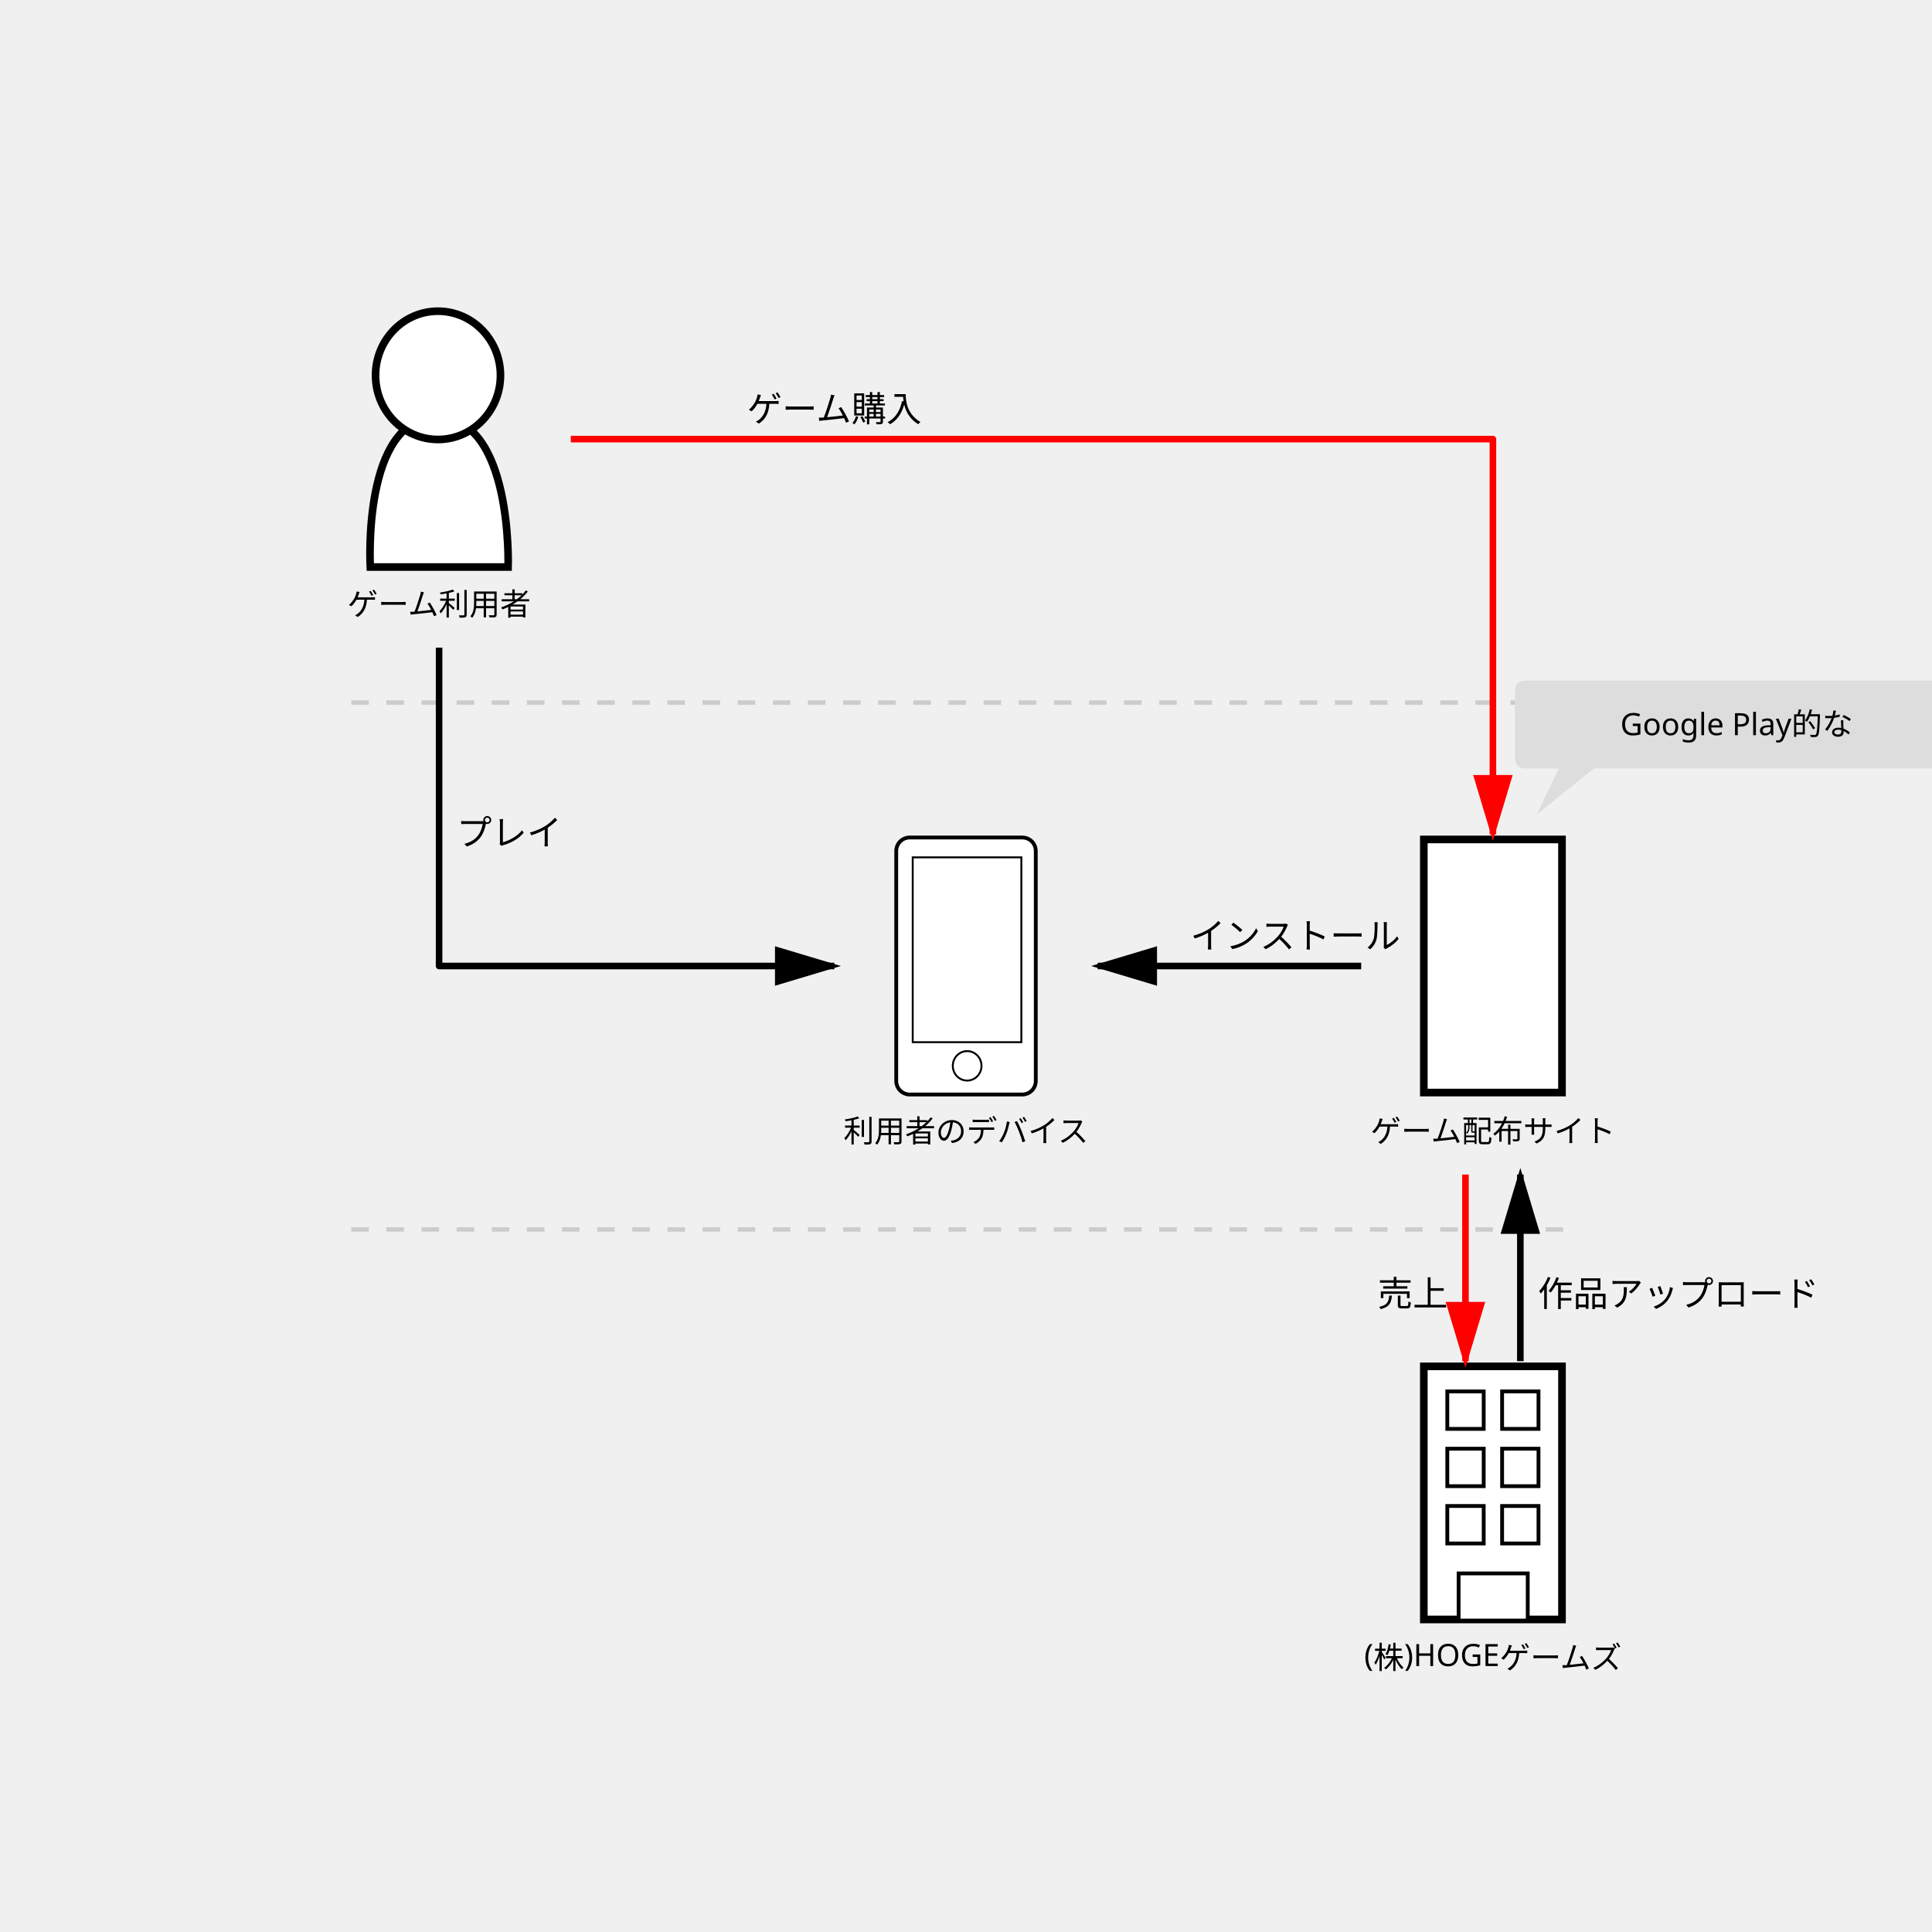
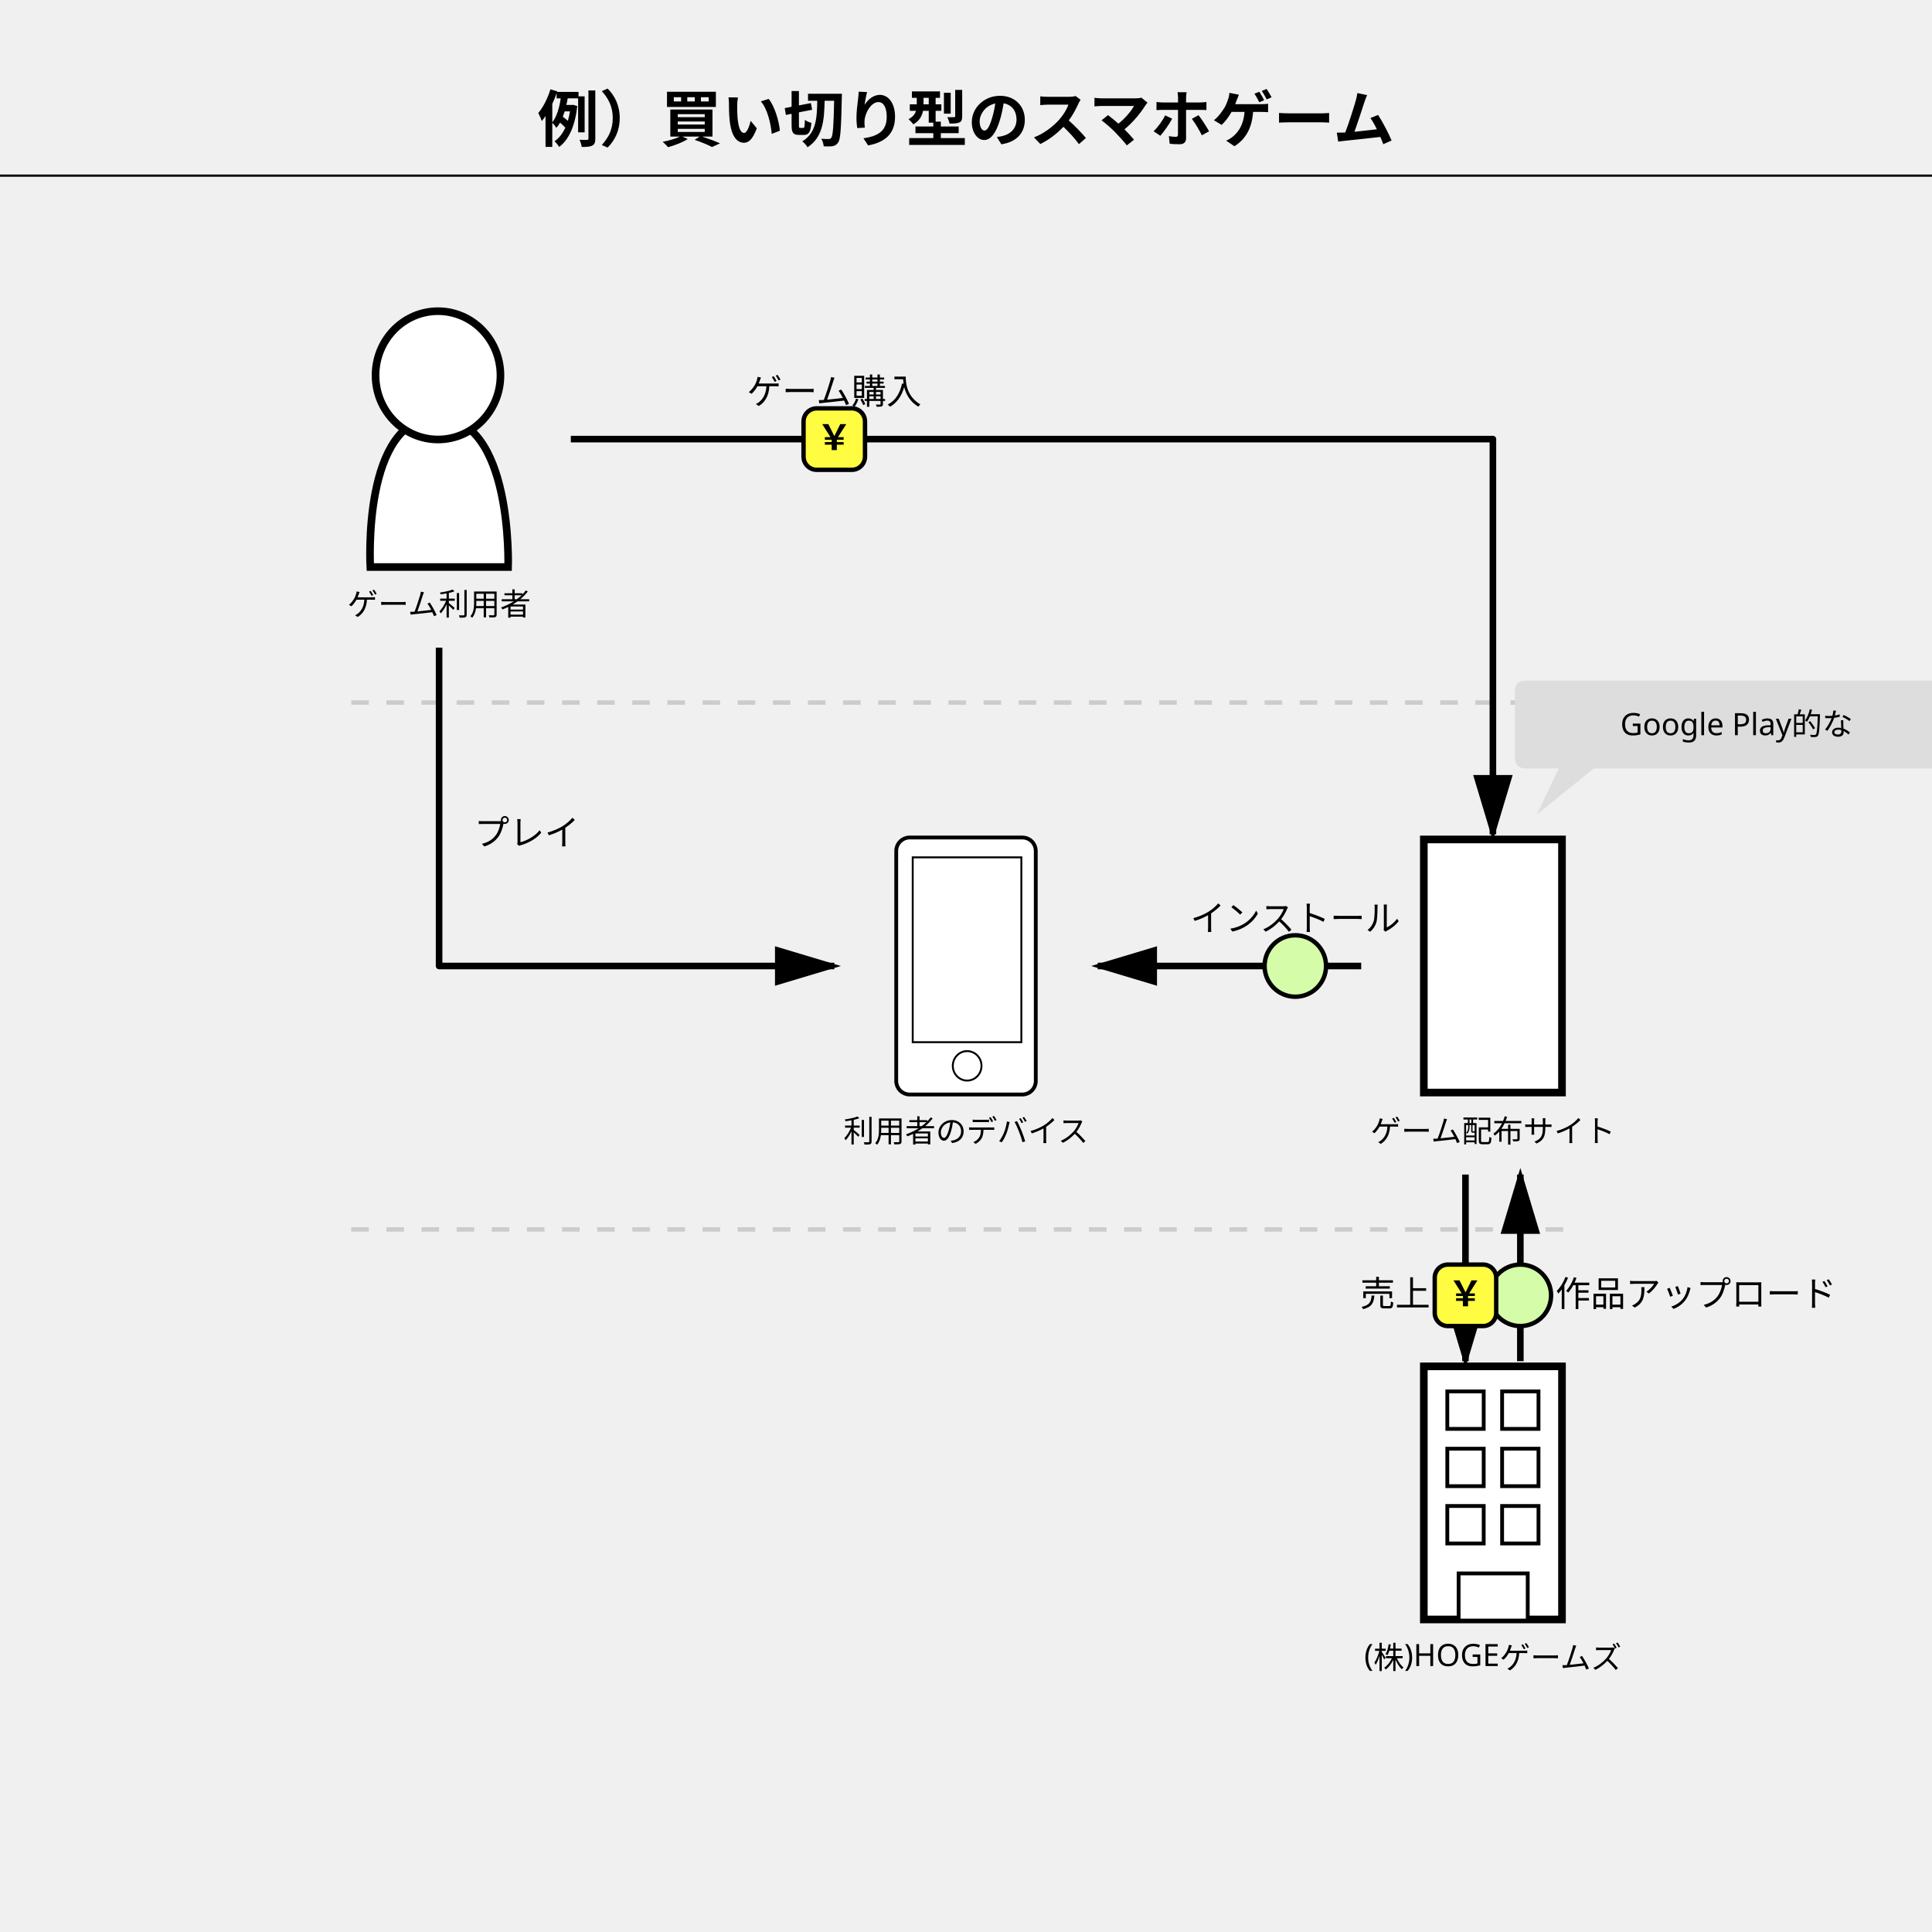
<svg xmlns="http://www.w3.org/2000/svg" version="1.1" viewBox="0.0 0.0 880.0 880.0" width="880" height="880">
+   <text x="440.0" y="40" font-size="28" font-family="sans-serif" font-weight="bold" fill="#000000" text-anchor="middle" dominant-baseline="hanging">例）買い切り型のスマホゲーム</text>
+   <line x1="0" y1="80" x2="880.0" y2="80" stroke="#000000" stroke-width="1" />
  <defs>
    <marker id="marker_object" markerWidth="10" markerHeight="10" refX="9" refY="3" orient="auto" markerUnits="strokeWidth">
      <path d="M 0,0 L 10,3 L 0,6 Z" fill="#000000" />
    </marker>
    <marker id="marker_money" markerWidth="10" markerHeight="10" refX="9" refY="3" orient="auto" markerUnits="strokeWidth">
-       <path d="M 0,0 L 10,3 L 0,6 Z" fill="#FF0000" />
+       <path d="M 0,0 L 10,3 L 0,6 Z" fill="#000000" />
    </marker>
    <marker id="marker_information" markerWidth="10" markerHeight="10" refX="9" refY="3" orient="auto" markerUnits="strokeWidth">
-       <path d="M 0,0 L 10,3 L 0,6 Z" fill="#0000FF" />
+       <path d="M 0,0 L 10,3 L 0,6 Z" fill="#000000" />
    </marker>
    <marker id="marker_other" markerWidth="10" markerHeight="10" refX="9" refY="3" orient="auto" markerUnits="strokeWidth">
      <path d="M 0,0 L 10,3 L 0,6 Z" fill="#000000" />
    </marker>
  </defs>
  <g id="background_grid" stroke="#cccccc" stroke-width="2" stroke-dasharray="8,8">
    <line x1="160.0" y1="320.0" x2="720.0" y2="320.0" />
    <line x1="160.0" y1="560.0" x2="720.0" y2="560.0" />
  </g>
  <g id="entity_0">
    <g transform="translate(140.0, 140.0)">
      <g transform="translate(26.79084, 0.0)">
        <g transform="scale(3.282149, 3.282149)">
          <g transform="translate(-94.88189,-130.2193)">
            <g id="g1824">
              <path style="fill:none;stroke:none;stroke-width:0.998;stroke-linecap:round;stroke-linejoin:round" d="M 94.916,148.5 V 130.478 H 105 115.084 V 148.5 166.522 H 105 94.916 Z" id="path1111" />
              <g id="g1700" transform="translate(73.28155,-29.02709)">
                <path fill="#ffffff" d="m 22.17,195.279 h 19.128 c 0,0 0.679,-20.77 -9.815,-20.77 -10.494,0 -9.313,20.77 -9.313,20.77 z" fill-rule="evenodd" id="path87" style="fill:none;stroke-width:0.265" />
                <path stroke="#000000" stroke-width="1.058" stroke-miterlimit="400" stroke-linecap="butt" d="m 22.17,195.279 h 19.128 c 0,0 0.679,-20.77 -9.815,-20.77 -10.494,0 -9.313,20.77 -9.313,20.77 z" fill-rule="evenodd" id="path89" style="fill:#ffffff" />
                <path fill="#ffffff" d="m 22.9,168.679 c 0,-4.917 3.881,-8.903 8.668,-8.903 2.299,0 4.504,0.938 6.129,2.608 1.626,1.67 2.539,3.934 2.539,6.295 0,4.917 -3.881,8.903 -8.668,8.903 -4.787,0 -8.668,-3.986 -8.668,-8.903 z" fill-rule="evenodd" id="path91" style="fill:none;stroke-width:0.265" />
                <path stroke="#000000" stroke-width="1.058" stroke-miterlimit="400" stroke-linecap="butt" d="m 22.9,168.679 c 0,-4.917 3.881,-8.903 8.668,-8.903 2.299,0 4.504,0.938 6.129,2.608 1.626,1.67 2.539,3.934 2.539,6.295 0,4.917 -3.881,8.903 -8.668,8.903 -4.787,0 -8.668,-3.986 -8.668,-8.903 z" fill-rule="evenodd" id="path93" style="fill:#ffffff" />
              </g>
            </g>
          </g>
        </g>
      </g>
    </g>
    <text x="200.0" y="268.0" font-size="14" font-family="sans-serif" text-anchor="middle" dominant-baseline="text-before-edge" fill="#000000" word-spacing="0" letter-spacing="0" style="white-space: pre-wrap; word-wrap: break-word;">ゲーム利用者</text>
  </g>
  <g id="entity_1">
    <g transform="translate(380.0, 380.0)">
      <g transform="translate(26.79084, 0.0)">
        <g transform="scale(3.282149, 3.282149)">
          <g transform="translate(-94.88189,-130.2193)">
            <path style="fill:none;stroke:none;stroke-width:0.998;stroke-linecap:round;stroke-linejoin:round" d="M 94.916,148.5 V 130.478 H 105 115.084 V 148.5 166.522 H 105 94.916 Z" id="path1111" />
            <g id="g27996" transform="translate(30.76236,-5.908436)">
              <path stroke="#000000" stroke-width="1.058" stroke-miterlimit="400" stroke-linecap="butt" d="m 64.821,138.434 c 0,-0.881 0.714,-1.595 1.595,-1.595 h 15.645 c 0.423,0 0.829,0.168 1.128,0.467 0.299,0.299 0.467,0.705 0.467,1.128 v 31.948 c 0,0.881 -0.714,1.595 -1.595,1.595 H 66.415 c -0.881,0 -1.595,-0.714 -1.595,-1.595 z" fill-rule="evenodd" id="path97" />
              <path fill="#ffffff" d="m 64.821,138.434 c 0,-0.881 0.714,-1.595 1.595,-1.595 h 15.645 c 0.423,0 0.829,0.168 1.128,0.467 0.299,0.299 0.467,0.705 0.467,1.128 v 31.948 c 0,0.881 -0.714,1.595 -1.595,1.595 H 66.415 c -0.881,0 -1.595,-0.714 -1.595,-1.595 z" fill-rule="evenodd" id="path95" style="stroke-width:0.265" />
              <path stroke="#000000" stroke-width="0.529" stroke-miterlimit="400" stroke-linecap="butt" d="m 66.976,139.462 h 14.812 v 25.387 H 66.976 Z" fill-rule="evenodd" id="path101" />
              <path fill="#ffffff" d="m 66.976,139.462 h 14.812 v 25.387 H 66.976 Z" fill-rule="evenodd" id="path99" style="stroke-width:0.265" />
              <path stroke="#000000" stroke-width="0.529" stroke-miterlimit="400" stroke-linecap="butt" d="m 72.539,168.264 c 0,-1.056 0.832,-1.912 1.859,-1.912 0.493,0 0.966,0.201 1.314,0.56 0.349,0.359 0.544,0.845 0.544,1.352 0,1.056 -0.832,1.912 -1.859,1.912 -1.027,0 -1.859,-0.856 -1.859,-1.912 z" fill-rule="evenodd" id="path105" />
              <path fill="#ffffff" d="m 72.539,168.264 c 0,-1.056 0.832,-1.912 1.859,-1.912 0.493,0 0.966,0.201 1.314,0.56 0.349,0.359 0.544,0.845 0.544,1.352 0,1.056 -0.832,1.912 -1.859,1.912 -1.027,0 -1.859,-0.856 -1.859,-1.912 z" fill-rule="evenodd" id="path103" style="stroke-width:0.265" />
            </g>
          </g>
        </g>
      </g>
    </g>
    <text x="440.0" y="508.0" font-size="14" font-family="sans-serif" text-anchor="middle" dominant-baseline="text-before-edge" fill="#000000" word-spacing="0" letter-spacing="0" style="white-space: pre-wrap; word-wrap: break-word;">利用者のデバイス</text>
  </g>
  <g id="entity_2">
    <g transform="translate(620.0, 380.0)">
      <g transform="translate(26.79084, 0.0)">
        <g transform="scale(3.282149, 3.282149)">
          <g transform="translate(-94.88189,-130.2193)">
            <g id="g28630" transform="translate(23.62609,12.61326)">
              <g id="g21284" transform="matrix(0.2645833,0,0,0.2645833,-235.9493,79.86293)" style="fill:#ffffff">
                <path fill="#000000" fill-opacity="0" d="m 1163.096,145.366 h 72.472 v 132.756 h -72.472 z" fill-rule="evenodd" id="path37" style="fill:#ffffff" />
                <path stroke="#000000" stroke-width="4" stroke-miterlimit="400" stroke-linecap="butt" d="m 1163.096,145.366 h 72.472 v 132.756 h -72.472 z" fill-rule="evenodd" id="path39" style="fill:#ffffff" />
              </g>
            </g>
          </g>
        </g>
      </g>
    </g>
    <text x="680.0" y="508.0" font-size="14" font-family="sans-serif" text-anchor="middle" dominant-baseline="text-before-edge" fill="#000000" word-spacing="0" letter-spacing="0" style="white-space: pre-wrap; word-wrap: break-word;">ゲーム配布サイト</text>
  </g>
  <g id="entity_3">
    <g transform="translate(620.0, 620.0)">
      <g transform="translate(26.79084, 0.0)">
        <g transform="scale(3.282149, 3.282149)">
          <g transform="translate(-94.88189,-130.2193)">
            <path style="fill:none;stroke:none;stroke-width:0.998;stroke-linecap:round;stroke-linejoin:round" d="M 94.916,148.5 V 130.478 H 105 115.084 V 148.5 166.522 H 105 94.916 Z" id="path1111" />
            <g id="g2207" transform="translate(88.33292,-53.07004)">
              <path fill="#ffffff" d="M 7.08,184.008 H 26.255 v 35.125 H 7.08 Z" fill-rule="evenodd" id="path413" style="fill:#ffffff;stroke:#000000;stroke-width:0.265" />
              <path stroke="#000000" stroke-width="1.058" stroke-miterlimit="400" stroke-linecap="butt" d="M 7.08,184.008 H 26.255 v 35.125 H 7.08 Z" fill-rule="evenodd" id="path415" style="fill:#ffffff;stroke:#000000" />
              <path fill="#ffffff" d="m 10.339,187.485 h 5.05 v 5.2 h -5.05 z" fill-rule="evenodd" id="path417" style="fill:#ffffff;stroke:#000000;stroke-width:0.265" />
              <path stroke="#000000" stroke-width="0.529" stroke-miterlimit="400" stroke-linecap="butt" d="m 10.339,187.485 h 5.05 v 5.2 h -5.05 z" fill-rule="evenodd" id="path419" style="fill:#ffffff;stroke:#000000" />
              <path fill="#ffffff" d="m 17.944,187.485 h 5.05 v 5.2 h -5.05 z" fill-rule="evenodd" id="path421" style="fill:#ffffff;stroke:#000000;stroke-width:0.265" />
              <path stroke="#000000" stroke-width="0.529" stroke-miterlimit="400" stroke-linecap="butt" d="m 17.944,187.485 h 5.05 v 5.2 h -5.05 z" fill-rule="evenodd" id="path423" style="fill:#ffffff;stroke:#000000" />
              <path fill="#ffffff" d="m 10.339,195.435 h 5.05 v 5.2 h -5.05 z" fill-rule="evenodd" id="path425" style="fill:#ffffff;stroke:#000000;stroke-width:0.265" />
              <path stroke="#000000" stroke-width="0.529" stroke-miterlimit="400" stroke-linecap="butt" d="m 10.339,195.435 h 5.05 v 5.2 h -5.05 z" fill-rule="evenodd" id="path427" style="fill:#ffffff;stroke:#000000" />
              <path fill="#ffffff" d="m 17.944,195.435 h 5.05 v 5.2 h -5.05 z" fill-rule="evenodd" id="path429" style="fill:#ffffff;stroke:#000000;stroke-width:0.265" />
              <path stroke="#000000" stroke-width="0.529" stroke-miterlimit="400" stroke-linecap="butt" d="m 17.944,195.435 h 5.05 v 5.2 h -5.05 z" fill-rule="evenodd" id="path431" style="fill:#ffffff;stroke:#000000" />
              <path fill="#ffffff" d="m 10.339,203.386 h 5.05 v 5.2 h -5.05 z" fill-rule="evenodd" id="path433" style="fill:#ffffff;stroke:#000000;stroke-width:0.265" />
              <path stroke="#000000" stroke-width="0.529" stroke-miterlimit="400" stroke-linecap="butt" d="m 10.339,203.386 h 5.05 v 5.2 h -5.05 z" fill-rule="evenodd" id="path435" style="fill:#ffffff;stroke:#000000" />
              <path fill="#ffffff" d="m 17.944,203.386 h 5.05 v 5.2 h -5.05 z" fill-rule="evenodd" id="path437" style="fill:#ffffff;stroke:#000000;stroke-width:0.265" />
              <path stroke="#000000" stroke-width="0.529" stroke-miterlimit="400" stroke-linecap="butt" d="m 17.944,203.386 h 5.05 v 5.2 h -5.05 z" fill-rule="evenodd" id="path439" style="fill:#ffffff;stroke:#000000" />
              <path fill="#000000" fill-opacity="0" d="M 11.908,212.744 H 21.5 v 6.542 h -9.592 z" fill-rule="evenodd" id="path441" style="fill:#ffffff;stroke:#000000;stroke-width:0.265" />
              <path stroke="#000000" stroke-width="0.529" stroke-miterlimit="400" stroke-linecap="butt" d="M 11.908,212.744 H 21.5 v 6.542 h -9.592 z" fill-rule="evenodd" id="path443" style="fill:#ffffff;stroke:#000000" />
            </g>
          </g>
        </g>
      </g>
    </g>
    <text x="680.0" y="748.0" font-size="14" font-family="sans-serif" text-anchor="middle" dominant-baseline="text-before-edge" fill="#000000" word-spacing="0" letter-spacing="0" style="white-space: pre-wrap; word-wrap: break-word;">(株)HOGEゲームズ</text>
  </g>
  <g id="arrow_4">
-     <path d="M 260.0,200.0 L 320.0,200.0 L 440.0,200.0 L 560.0,200.0 L 680.0,200.0 L 680.0,320.0 L 680.0,380.0" stroke="#FF0000" stroke-width="3" fill="none" stroke-linejoin="round" marker-end="url(#marker_money)" />
-     <text x="380.0" y="192.0" font-size="16" font-family="sans-serif" text-anchor="middle" fill="#000000">ゲーム購入</text>
+     <path d="M 260.0,200.0 L 320.0,200.0 L 440.0,200.0 L 560.0,200.0 L 680.0,200.0 L 680.0,320.0 L 680.0,380.0" stroke="#000000" stroke-width="3" fill="none" stroke-linejoin="round" marker-end="url(#marker_money)" />
+     <text x="380.0" y="184.0" font-size="16" font-family="sans-serif" fill="#000000" text-anchor="middle" style="white-space: pre-wrap; word-wrap: break-word;">ゲーム購入</text>
+     <rect x="366.0" y="186.0" rx="6" ry="6" width="28" height="28" fill="#fffc41" stroke="#000000" stroke-width="2" />
+     <text x="380.0" y="205.0" font-size="16" font-family="sans-serif" font-weight="bold" fill="#000000" text-anchor="middle">￥</text>
  </g>
  <g id="arrow_5">
    <path d="M 620.0,440.0 L 560.0,440.0 L 500.0,440.0" stroke="#000000" stroke-width="3" fill="none" stroke-linejoin="round" marker-end="url(#marker_object)" />
-     <text x="590.0" y="432.0" font-size="16" font-family="sans-serif" text-anchor="middle" fill="#000000">インストール</text>
+     <text x="590.0" y="424.0" font-size="16" font-family="sans-serif" fill="#000000" text-anchor="middle" style="white-space: pre-wrap; word-wrap: break-word;">インストール</text>
+     <circle cx="590.0" cy="440.0" r="14" fill="#d4fca9" stroke="#000000" stroke-width="2" />
  </g>
  <g id="arrow_6">
    <path d="M 200.0,295.0 L 200.0,320.0 L 200.0,440.0 L 320.0,440.0 L 380.0,440.0" stroke="#000000" stroke-width="3" fill="none" stroke-linejoin="round" marker-end="url(#marker_other)" />
-     <text x="208.0" y="385.0" font-size="16" font-family="sans-serif" text-anchor="start" fill="#000000">プレイ</text>
+     <text x="216.0" y="385.0" font-size="16" font-family="sans-serif" fill="#000000" text-anchor="start" style="white-space: pre-wrap; word-wrap: break-word;">プレイ</text>
  </g>
  <g id="arrow_7">
    <path d="M 692.5,620.0 L 692.5,560.0 L 692.5,535.0" stroke="#000000" stroke-width="3" fill="none" stroke-linejoin="round" marker-end="url(#marker_object)" />
-     <text x="700.5" y="595.0" font-size="16" font-family="sans-serif" text-anchor="start" fill="#000000">作品アップロード</text>
+     <text x="708.5" y="595.0" font-size="16" font-family="sans-serif" fill="#000000" text-anchor="start" style="white-space: pre-wrap; word-wrap: break-word;">作品アップロード</text>
+     <circle cx="692.5" cy="590.0" r="14" fill="#d4fca9" stroke="#000000" stroke-width="2" />
  </g>
  <g id="arrow_8">
-     <path d="M 667.5,535.0 L 667.5,560.0 L 667.5,620.0" stroke="#FF0000" stroke-width="3" fill="none" stroke-linejoin="round" marker-end="url(#marker_money)" />
-     <text x="659.5" y="595.0" font-size="16" font-family="sans-serif" text-anchor="end" fill="#000000">売上</text>
+     <path d="M 667.5,535.0 L 667.5,560.0 L 667.5,620.0" stroke="#000000" stroke-width="3" fill="none" stroke-linejoin="round" marker-end="url(#marker_money)" />
+     <text x="651.5" y="595.0" font-size="16" font-family="sans-serif" fill="#000000" text-anchor="end" style="white-space: pre-wrap; word-wrap: break-word;">売上</text>
+     <rect x="653.5" y="576.0" rx="6" ry="6" width="28" height="28" fill="#fffc41" stroke="#000000" stroke-width="2" />
+     <text x="667.5" y="595.0" font-size="16" font-family="sans-serif" font-weight="bold" fill="#000000" text-anchor="middle">￥</text>
  </g>
  <g id="comment_9">
    <path d="M 695.0,310.0 H 887.0 Q 892.0,310.0 892.0,315.0 V 345.0 Q 892.0,350.0 887.0,350.0 H 726.0 L 700.0,371.0 L 710.0,350.0 H 695.0 Q 690.0,350.0 690.0,345.0 V 315.0 Q 690.0,310.0 695.0,310.0 Z" fill="#dddddd" stroke="none" />
    <text x="791.0" y="330.0" font-size="14" font-family="sans-serif" text-anchor="middle" dominant-baseline="middle" fill="#000000">Google Play的な</text>
  </g>
</svg>
